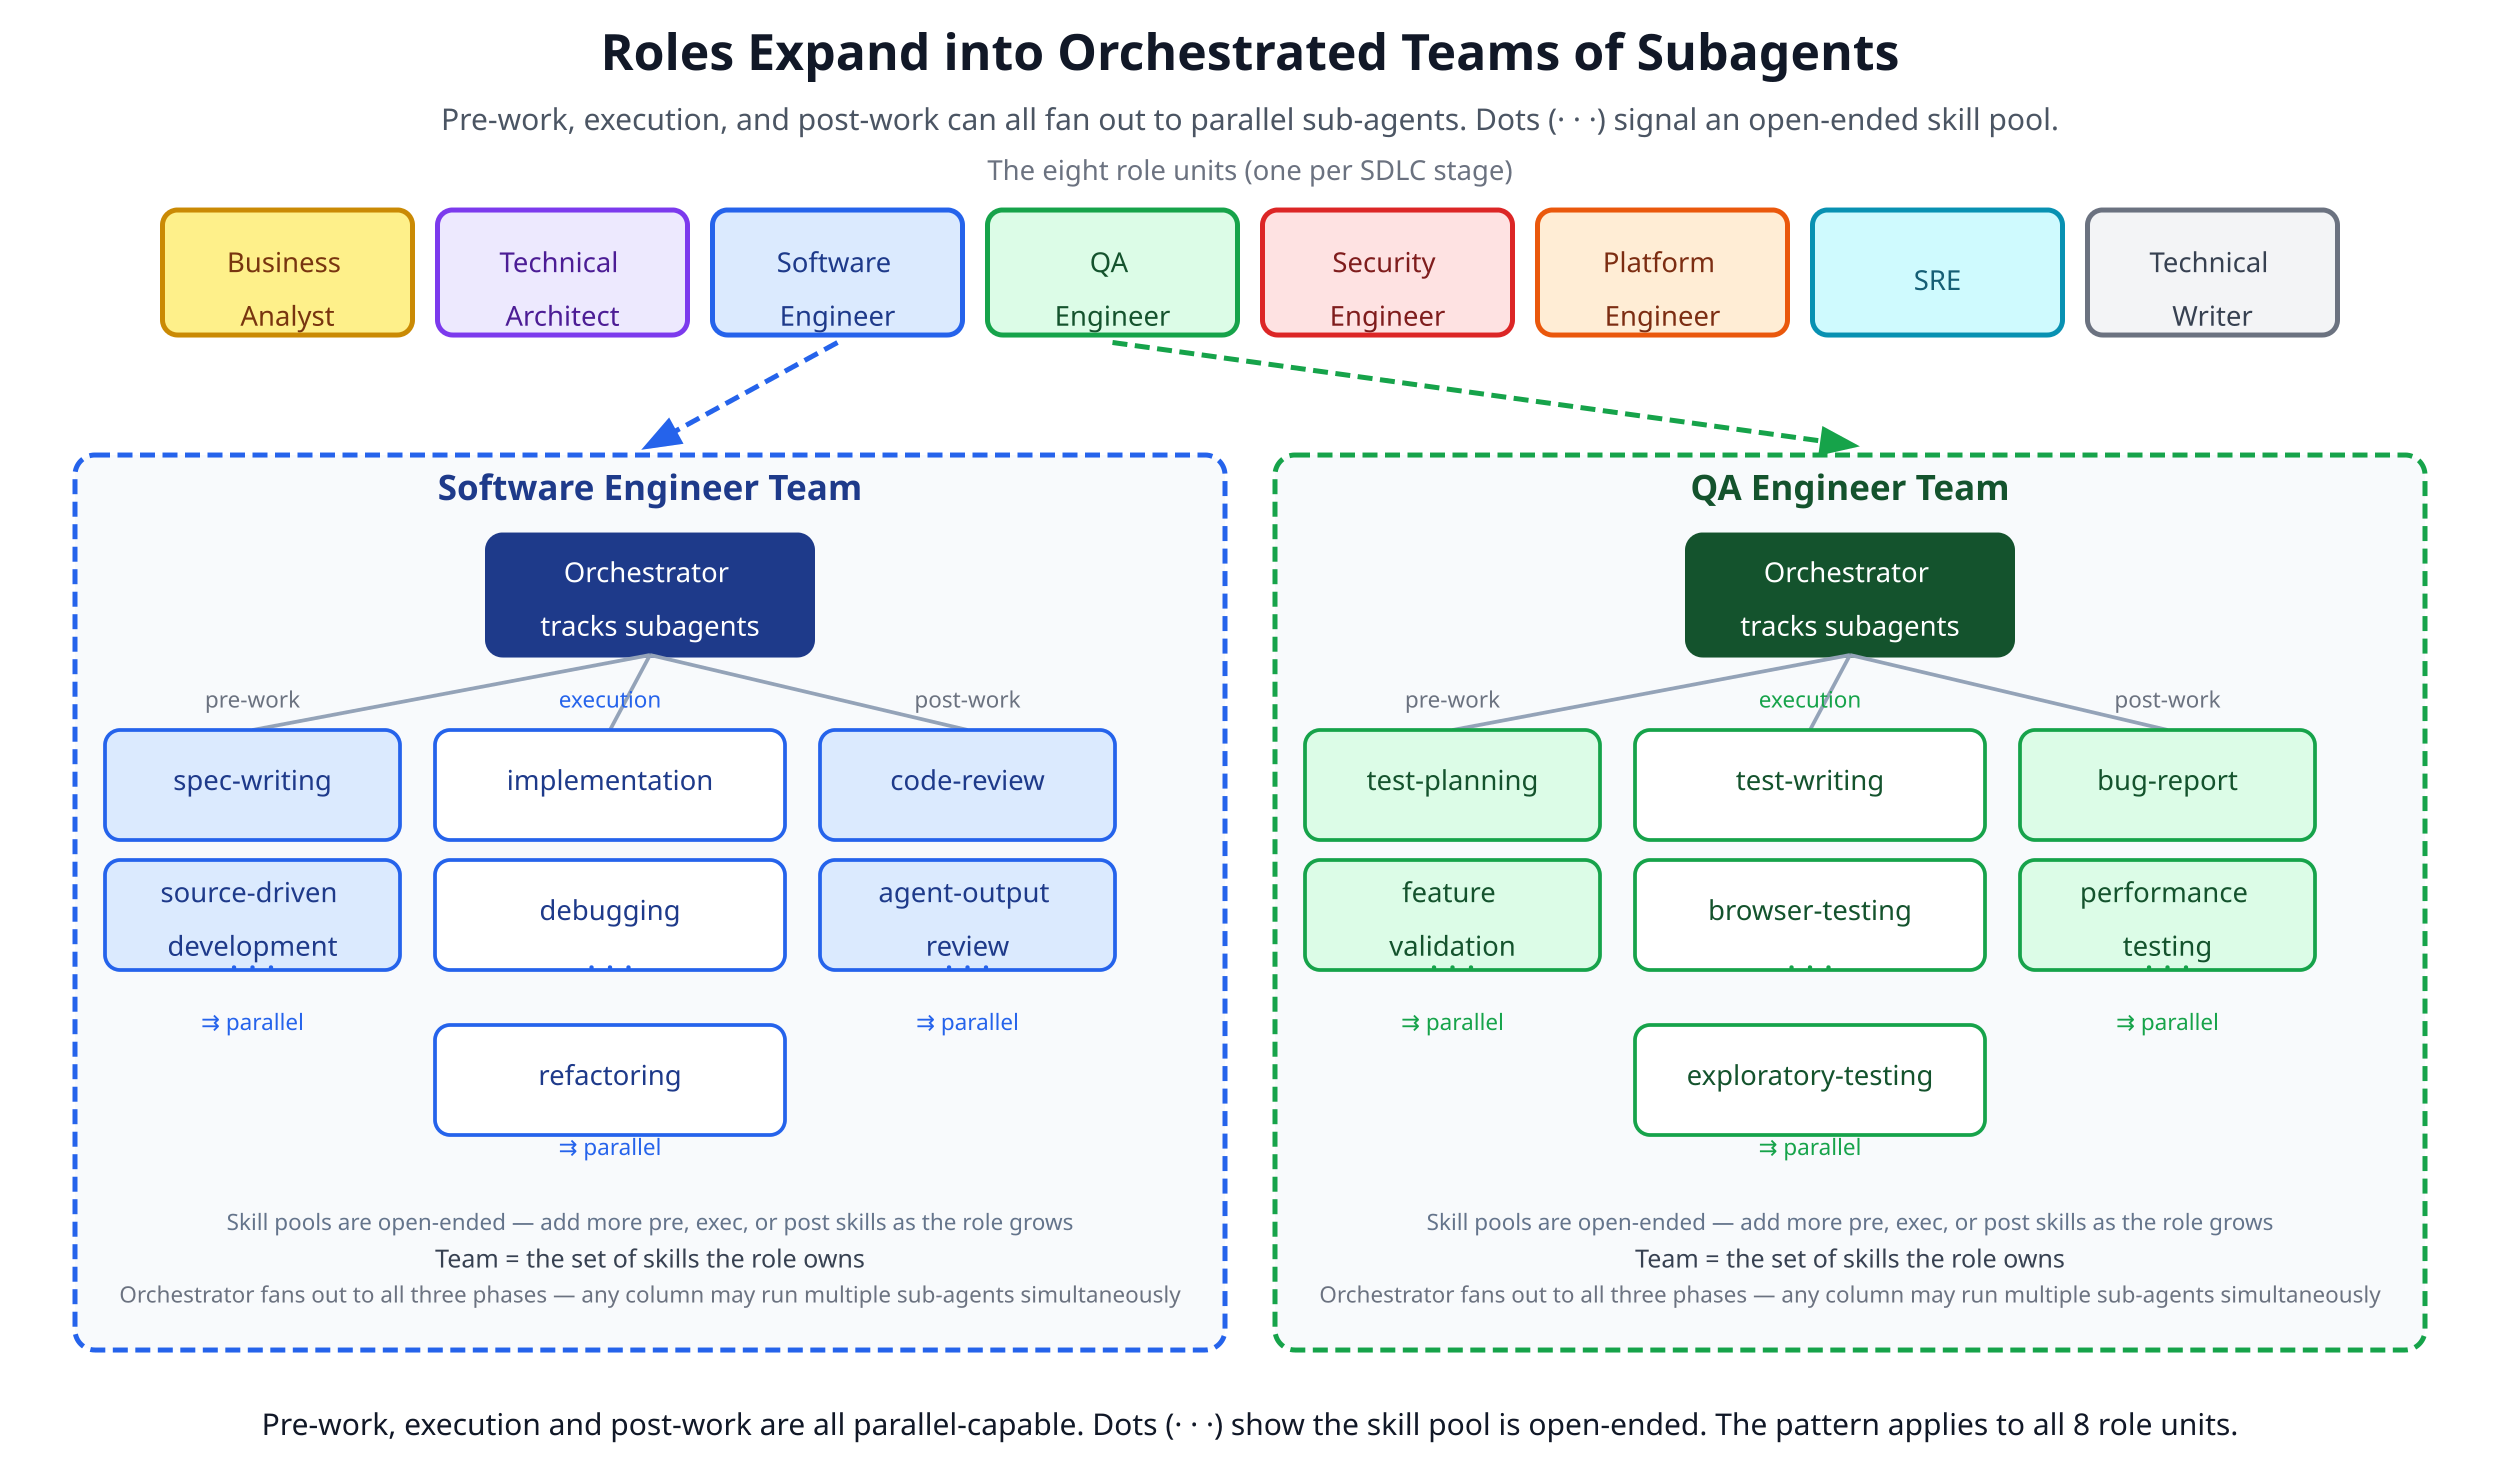
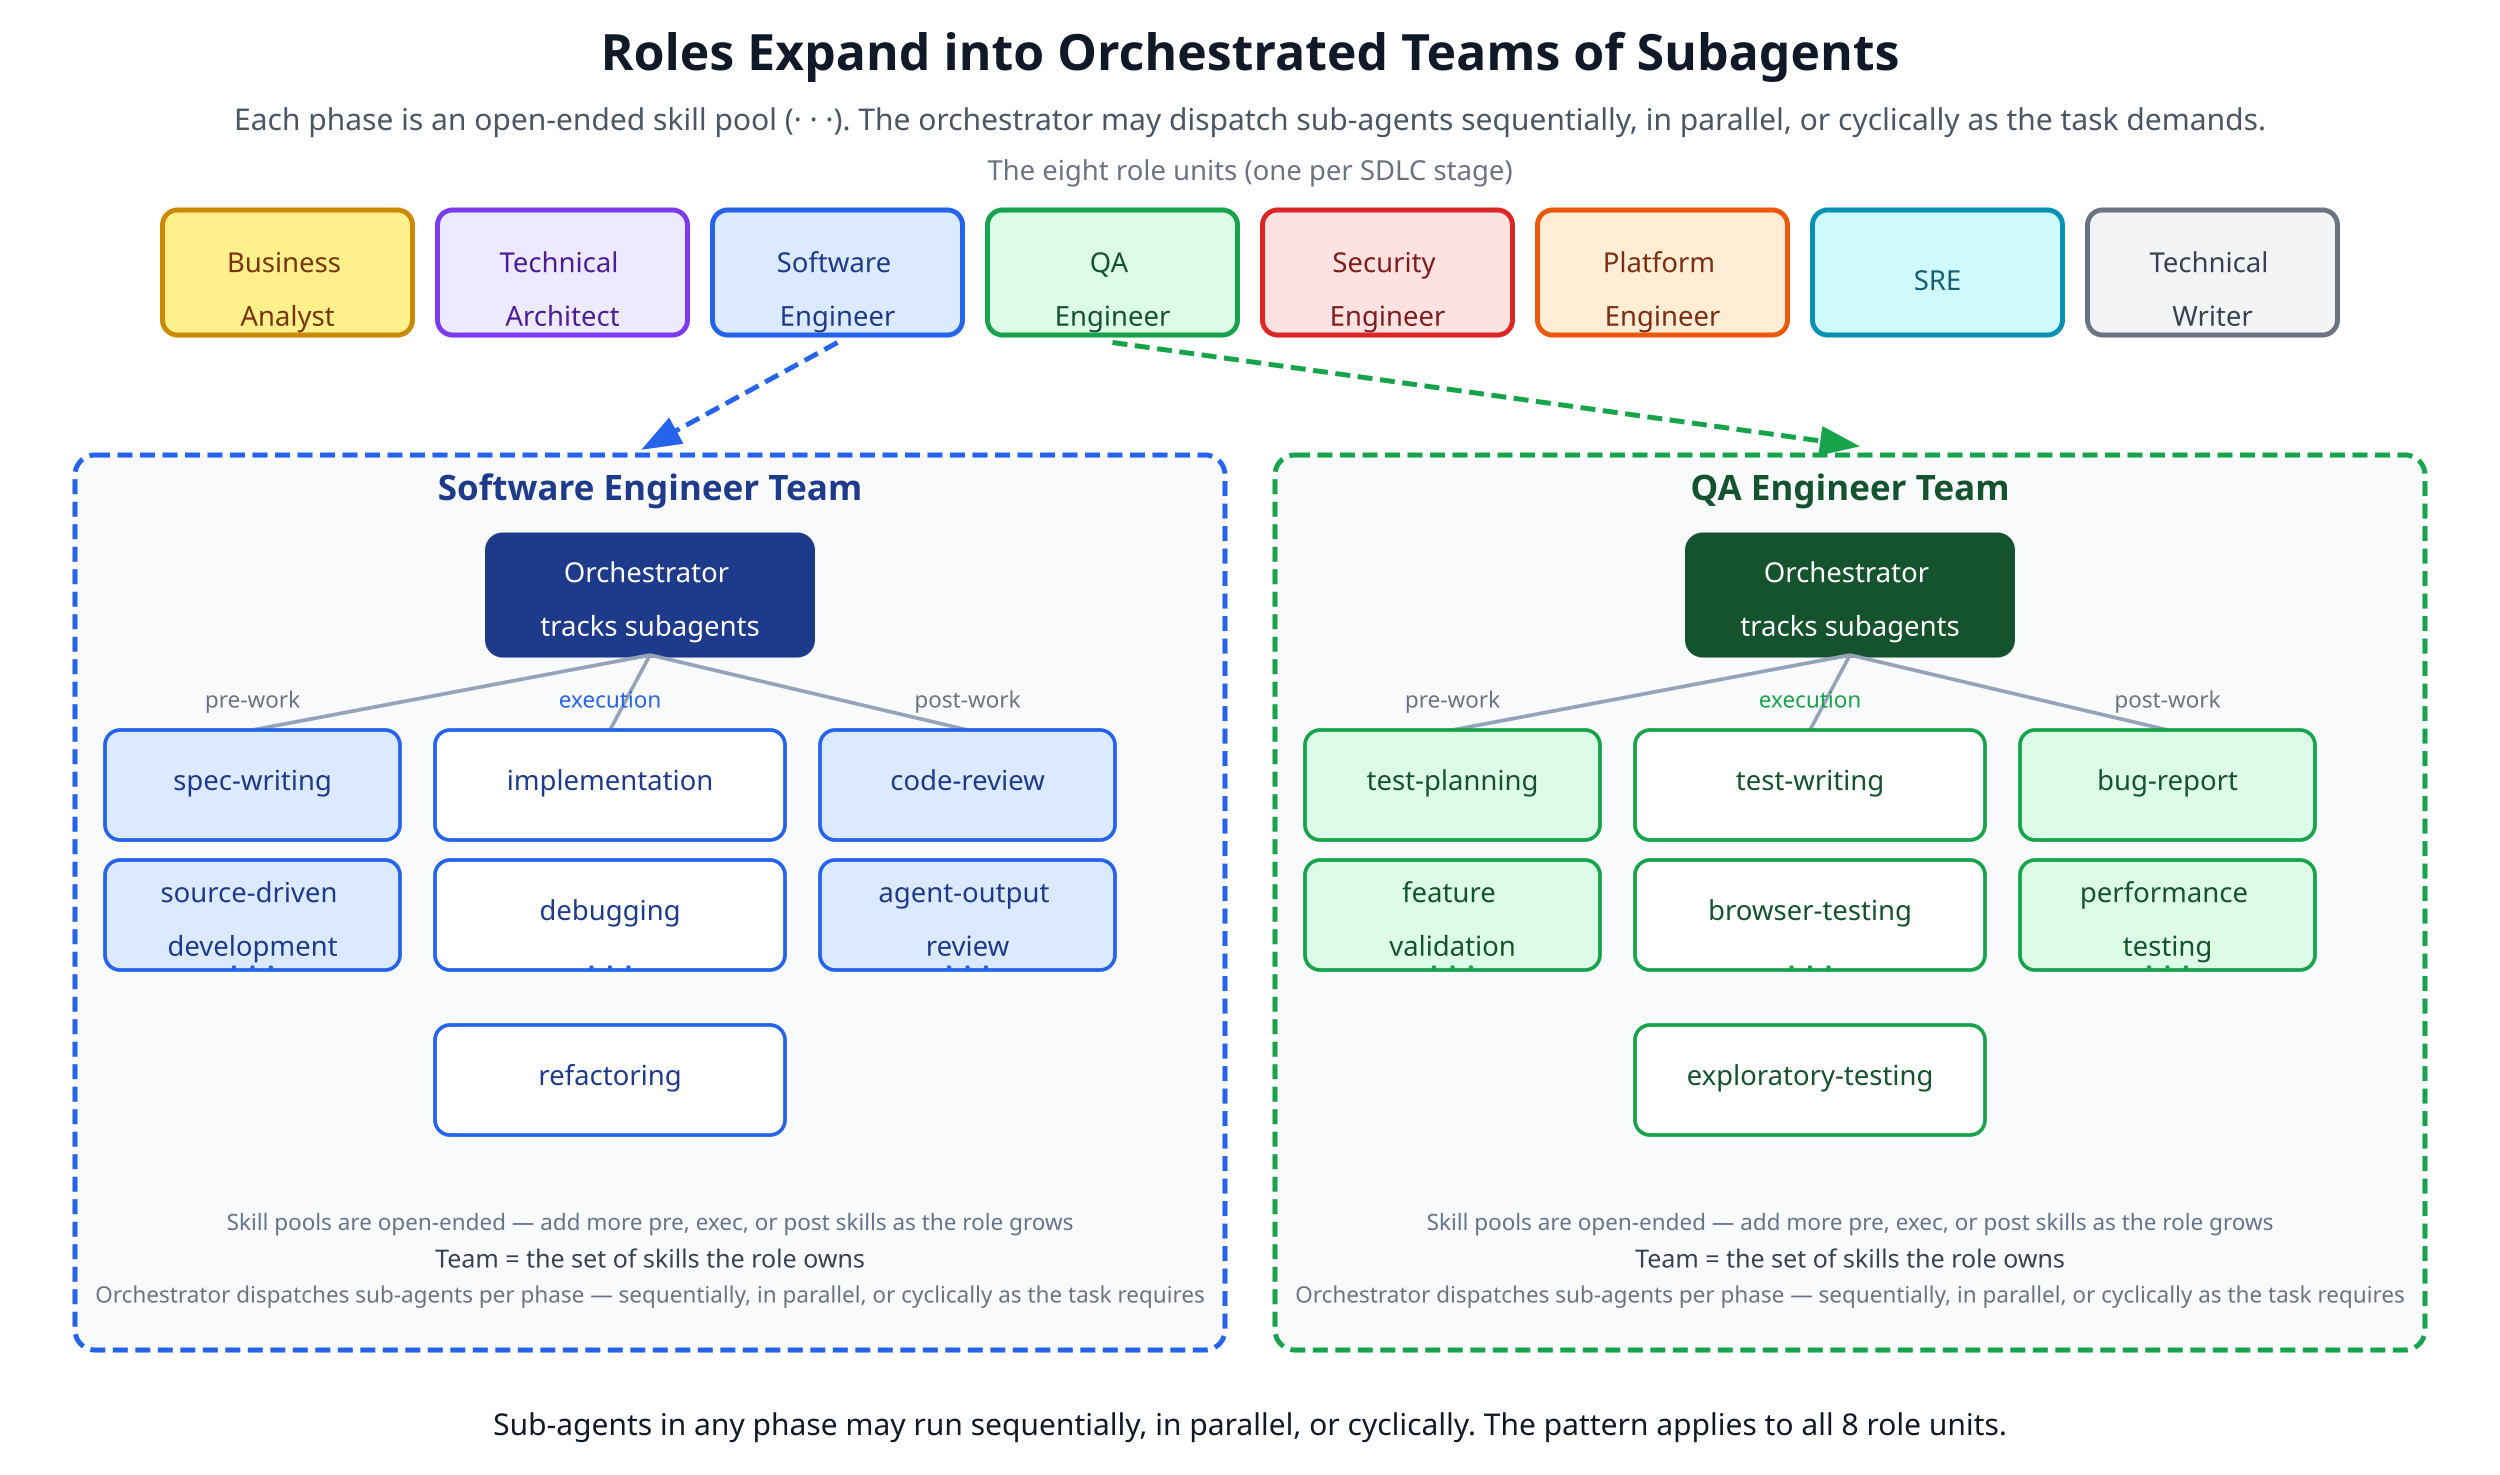
<svg xmlns="http://www.w3.org/2000/svg" width="1000" height="590" viewBox="0 0 1000 590" font-family="ui-sans-serif,system-ui,sans-serif">
  <rect width="100%" height="100%" fill="#ffffff" />
  <text x="500" y="28" font-size="20" fill="#111827" text-anchor="middle" font-weight="600">Roles Expand into Orchestrated Teams of Subagents</text>
-   <text x="500" y="52" font-size="12" fill="#4b5563" text-anchor="middle" font-weight="normal">Pre-work, execution, and post-work can all fan out to parallel sub-agents. Dots (· · ·) signal an open-ended skill pool.</text>
+   <text x="500" y="52" font-size="12" fill="#4b5563" text-anchor="middle" font-weight="normal">Each phase is an open-ended skill pool (· · ·). The orchestrator may dispatch sub-agents sequentially, in parallel, or cyclically as the task demands.</text>
  <text x="500" y="72" font-size="11" fill="#6b7280" text-anchor="middle" font-weight="normal">The eight role units (one per SDLC stage)</text>
  <rect x="65" y="84" width="100" height="50" rx="6" fill="#fef08a" stroke="#ca8a04" stroke-width="2" />
  <text x="115" font-size="11" fill="#78350f" text-anchor="middle" font-weight="normal">
    <tspan x="115" dy="-7.15" y="116">Business</tspan>
    <tspan x="115" dy="14.3" y="116">Analyst</tspan>
  </text>
  <rect x="175" y="84" width="100" height="50" rx="6" fill="#ede9fe" stroke="#7c3aed" stroke-width="2" />
  <text x="225" font-size="11" fill="#4c1d95" text-anchor="middle" font-weight="normal">
    <tspan x="225" dy="-7.15" y="116">Technical</tspan>
    <tspan x="225" dy="14.3" y="116">Architect</tspan>
  </text>
  <rect x="285" y="84" width="100" height="50" rx="6" fill="#dbeafe" stroke="#2563eb" stroke-width="2" />
  <text x="335" font-size="11" fill="#1e3a8a" text-anchor="middle" font-weight="normal">
    <tspan x="335" dy="-7.15" y="116">Software</tspan>
    <tspan x="335" dy="14.3" y="116">Engineer</tspan>
  </text>
  <rect x="395" y="84" width="100" height="50" rx="6" fill="#dcfce7" stroke="#16a34a" stroke-width="2" />
  <text x="445" font-size="11" fill="#14532d" text-anchor="middle" font-weight="normal">
    <tspan x="445" dy="-7.15" y="116">QA</tspan>
    <tspan x="445" dy="14.3" y="116">Engineer</tspan>
  </text>
  <rect x="505" y="84" width="100" height="50" rx="6" fill="#fee2e2" stroke="#dc2626" stroke-width="2" />
  <text x="555" font-size="11" fill="#7f1d1d" text-anchor="middle" font-weight="normal">
    <tspan x="555" dy="-7.15" y="116">Security</tspan>
    <tspan x="555" dy="14.3" y="116">Engineer</tspan>
  </text>
  <rect x="615" y="84" width="100" height="50" rx="6" fill="#ffedd5" stroke="#ea580c" stroke-width="2" />
  <text x="665" font-size="11" fill="#7c2d12" text-anchor="middle" font-weight="normal">
    <tspan x="665" dy="-7.15" y="116">Platform</tspan>
    <tspan x="665" dy="14.3" y="116">Engineer</tspan>
  </text>
  <rect x="725" y="84" width="100" height="50" rx="6" fill="#cffafe" stroke="#0891b2" stroke-width="2" />
  <text x="775" y="116" font-size="11" fill="#155e75" text-anchor="middle" font-weight="normal">SRE</text>
  <rect x="835" y="84" width="100" height="50" rx="6" fill="#f3f4f6" stroke="#6b7280" stroke-width="2" />
  <text x="885" font-size="11" fill="#374151" text-anchor="middle" font-weight="normal">
    <tspan x="885" dy="-7.15" y="116">Technical</tspan>
    <tspan x="885" dy="14.3" y="116">Writer</tspan>
  </text>
  <defs>
    <marker id="ah-3638" markerWidth="8" markerHeight="6" refX="6" refY="3" orient="auto">
      <polygon points="0 0, 8 3, 0 6" fill="#2563eb" />
    </marker>
  </defs>
  <line x1="335" y1="137" x2="260" y2="178" stroke="#2563eb" stroke-width="2" stroke-dasharray="6 3" marker-end="url(#ah-3638)" />
  <defs>
    <marker id="ah-697" markerWidth="8" markerHeight="6" refX="6" refY="3" orient="auto">
      <polygon points="0 0, 8 3, 0 6" fill="#16a34a" />
    </marker>
  </defs>
  <line x1="445" y1="137" x2="740" y2="178" stroke="#16a34a" stroke-width="2" stroke-dasharray="6 3" marker-end="url(#ah-697)" />
  <rect x="30" y="182" width="460" height="358" rx="8" fill="#f8fafc" stroke="#2563eb" stroke-width="2" stroke-dasharray="6 3" />
  <text x="260" y="200" font-size="14" fill="#1e3a8a" text-anchor="middle" font-weight="600">Software Engineer Team</text>
  <rect x="195" y="214" width="130" height="48" rx="6" fill="#1e3a8a" stroke="#1e3a8a" stroke-width="2" />
  <text x="260" font-size="11" fill="#ffffff" text-anchor="middle" font-weight="normal">
    <tspan x="260" dy="-7.15" y="240">Orchestrator</tspan>
    <tspan x="260" dy="14.3" y="240">tracks subagents</tspan>
  </text>
  <line x1="260" y1="262" x2="101" y2="292" stroke="#94a3b8" stroke-width="1.5" />
  <line x1="260" y1="262" x2="244" y2="292" stroke="#94a3b8" stroke-width="1.5" />
  <line x1="260" y1="262" x2="387" y2="292" stroke="#94a3b8" stroke-width="1.5" />
  <text x="101" y="283" font-size="9" fill="#6b7280" text-anchor="middle" font-weight="normal">pre-work</text>
  <text x="244" y="283" font-size="9" fill="#2563eb" text-anchor="middle" font-weight="normal">execution</text>
  <text x="387" y="283" font-size="9" fill="#6b7280" text-anchor="middle" font-weight="normal">post-work</text>
  <rect x="42" y="292" width="118" height="44" rx="6" fill="#dbeafe" stroke="#2563eb" stroke-width="1.5" />
  <text x="101" y="316" font-size="11" fill="#1e3a8a" text-anchor="middle" font-weight="normal">spec-writing</text>
  <rect x="42" y="344" width="118" height="44" rx="6" fill="#dbeafe" stroke="#2563eb" stroke-width="1.5" />
  <text x="101" font-size="11" fill="#1e3a8a" text-anchor="middle" font-weight="normal">
    <tspan x="101" dy="-7.15" y="368">source-driven</tspan>
    <tspan x="101" dy="14.3" y="368">development</tspan>
  </text>
  <text x="101" y="392" font-size="14" fill="#2563eb" text-anchor="middle" font-weight="normal">·  ·  ·</text>
-   <text x="101" y="412" font-size="9" fill="#2563eb" text-anchor="middle" font-weight="normal">⇉ parallel</text>
  <rect x="174" y="292" width="140" height="44" rx="6" fill="#ffffff" stroke="#2563eb" stroke-width="1.5" />
  <text x="244" y="316" font-size="11" fill="#1e3a8a" text-anchor="middle" font-weight="normal">implementation</text>
  <rect x="174" y="344" width="140" height="44" rx="6" fill="#ffffff" stroke="#2563eb" stroke-width="1.5" />
  <text x="244" y="368" font-size="11" fill="#1e3a8a" text-anchor="middle" font-weight="normal">debugging</text>
  <text x="244" y="392" font-size="14" fill="#2563eb" text-anchor="middle" font-weight="normal">·  ·  ·</text>
  <rect x="174" y="410" width="140" height="44" rx="6" fill="#ffffff" stroke="#2563eb" stroke-width="1.5" />
  <text x="244" y="434" font-size="11" fill="#1e3a8a" text-anchor="middle" font-weight="normal">refactoring</text>
-   <text x="244" y="462" font-size="9" fill="#2563eb" text-anchor="middle" font-weight="normal">⇉ parallel</text>
  <rect x="328" y="292" width="118" height="44" rx="6" fill="#dbeafe" stroke="#2563eb" stroke-width="1.5" />
  <text x="387" y="316" font-size="11" fill="#1e3a8a" text-anchor="middle" font-weight="normal">code-review</text>
  <rect x="328" y="344" width="118" height="44" rx="6" fill="#dbeafe" stroke="#2563eb" stroke-width="1.5" />
  <text x="387" font-size="11" fill="#1e3a8a" text-anchor="middle" font-weight="normal">
    <tspan x="387" dy="-7.15" y="368">agent-output</tspan>
    <tspan x="387" dy="14.3" y="368">review</tspan>
  </text>
  <text x="387" y="392" font-size="14" fill="#2563eb" text-anchor="middle" font-weight="normal">·  ·  ·</text>
-   <text x="387" y="412" font-size="9" fill="#2563eb" text-anchor="middle" font-weight="normal">⇉ parallel</text>
  <text x="260" y="492" font-size="9" fill="#64748b" text-anchor="middle" font-weight="normal">Skill pools are open-ended — add more pre, exec, or post skills as the role grows</text>
  <text x="260" y="507" font-size="10" fill="#374151" text-anchor="middle" font-weight="500">Team = the set of skills the role owns</text>
-   <text x="260" y="521" font-size="9" fill="#6b7280" text-anchor="middle" font-weight="normal">Orchestrator fans out to all three phases — any column may run multiple sub-agents simultaneously</text>
+   <text x="260" y="521" font-size="9" fill="#6b7280" text-anchor="middle" font-weight="normal">Orchestrator dispatches sub-agents per phase — sequentially, in parallel, or cyclically as the task requires</text>
  <rect x="510" y="182" width="460" height="358" rx="8" fill="#f8fafc" stroke="#16a34a" stroke-width="2" stroke-dasharray="6 3" />
  <text x="740" y="200" font-size="14" fill="#14532d" text-anchor="middle" font-weight="600">QA Engineer Team</text>
  <rect x="675" y="214" width="130" height="48" rx="6" fill="#14532d" stroke="#14532d" stroke-width="2" />
  <text x="740" font-size="11" fill="#ffffff" text-anchor="middle" font-weight="normal">
    <tspan x="740" dy="-7.15" y="240">Orchestrator</tspan>
    <tspan x="740" dy="14.3" y="240">tracks subagents</tspan>
  </text>
  <line x1="740" y1="262" x2="581" y2="292" stroke="#94a3b8" stroke-width="1.5" />
  <line x1="740" y1="262" x2="724" y2="292" stroke="#94a3b8" stroke-width="1.5" />
  <line x1="740" y1="262" x2="867" y2="292" stroke="#94a3b8" stroke-width="1.5" />
  <text x="581" y="283" font-size="9" fill="#6b7280" text-anchor="middle" font-weight="normal">pre-work</text>
  <text x="724" y="283" font-size="9" fill="#16a34a" text-anchor="middle" font-weight="normal">execution</text>
  <text x="867" y="283" font-size="9" fill="#6b7280" text-anchor="middle" font-weight="normal">post-work</text>
  <rect x="522" y="292" width="118" height="44" rx="6" fill="#dcfce7" stroke="#16a34a" stroke-width="1.5" />
  <text x="581" y="316" font-size="11" fill="#14532d" text-anchor="middle" font-weight="normal">test-planning</text>
  <rect x="522" y="344" width="118" height="44" rx="6" fill="#dcfce7" stroke="#16a34a" stroke-width="1.5" />
  <text x="581" font-size="11" fill="#14532d" text-anchor="middle" font-weight="normal">
    <tspan x="581" dy="-7.15" y="368">feature</tspan>
    <tspan x="581" dy="14.3" y="368">validation</tspan>
  </text>
  <text x="581" y="392" font-size="14" fill="#16a34a" text-anchor="middle" font-weight="normal">·  ·  ·</text>
-   <text x="581" y="412" font-size="9" fill="#16a34a" text-anchor="middle" font-weight="normal">⇉ parallel</text>
  <rect x="654" y="292" width="140" height="44" rx="6" fill="#ffffff" stroke="#16a34a" stroke-width="1.5" />
  <text x="724" y="316" font-size="11" fill="#14532d" text-anchor="middle" font-weight="normal">test-writing</text>
  <rect x="654" y="344" width="140" height="44" rx="6" fill="#ffffff" stroke="#16a34a" stroke-width="1.5" />
  <text x="724" y="368" font-size="11" fill="#14532d" text-anchor="middle" font-weight="normal">browser-testing</text>
  <text x="724" y="392" font-size="14" fill="#16a34a" text-anchor="middle" font-weight="normal">·  ·  ·</text>
  <rect x="654" y="410" width="140" height="44" rx="6" fill="#ffffff" stroke="#16a34a" stroke-width="1.5" />
  <text x="724" y="434" font-size="11" fill="#14532d" text-anchor="middle" font-weight="normal">exploratory-testing</text>
-   <text x="724" y="462" font-size="9" fill="#16a34a" text-anchor="middle" font-weight="normal">⇉ parallel</text>
  <rect x="808" y="292" width="118" height="44" rx="6" fill="#dcfce7" stroke="#16a34a" stroke-width="1.5" />
  <text x="867" y="316" font-size="11" fill="#14532d" text-anchor="middle" font-weight="normal">bug-report</text>
  <rect x="808" y="344" width="118" height="44" rx="6" fill="#dcfce7" stroke="#16a34a" stroke-width="1.5" />
  <text x="867" font-size="11" fill="#14532d" text-anchor="middle" font-weight="normal">
    <tspan x="867" dy="-7.15" y="368">performance</tspan>
    <tspan x="867" dy="14.3" y="368">testing</tspan>
  </text>
  <text x="867" y="392" font-size="14" fill="#16a34a" text-anchor="middle" font-weight="normal">·  ·  ·</text>
-   <text x="867" y="412" font-size="9" fill="#16a34a" text-anchor="middle" font-weight="normal">⇉ parallel</text>
  <text x="740" y="492" font-size="9" fill="#64748b" text-anchor="middle" font-weight="normal">Skill pools are open-ended — add more pre, exec, or post skills as the role grows</text>
  <text x="740" y="507" font-size="10" fill="#374151" text-anchor="middle" font-weight="500">Team = the set of skills the role owns</text>
-   <text x="740" y="521" font-size="9" fill="#6b7280" text-anchor="middle" font-weight="normal">Orchestrator fans out to all three phases — any column may run multiple sub-agents simultaneously</text>
-   <text x="500" y="574" font-size="12" fill="#111827" text-anchor="middle" font-weight="normal">Pre-work, execution and post-work are all parallel-capable. Dots (· · ·) show the skill pool is open-ended. The pattern applies to all 8 role units.</text>
+   <text x="740" y="521" font-size="9" fill="#6b7280" text-anchor="middle" font-weight="normal">Orchestrator dispatches sub-agents per phase — sequentially, in parallel, or cyclically as the task requires</text>
+   <text x="500" y="574" font-size="12" fill="#111827" text-anchor="middle" font-weight="normal">Sub-agents in any phase may run sequentially, in parallel, or cyclically. The pattern applies to all 8 role units.</text>
</svg>
